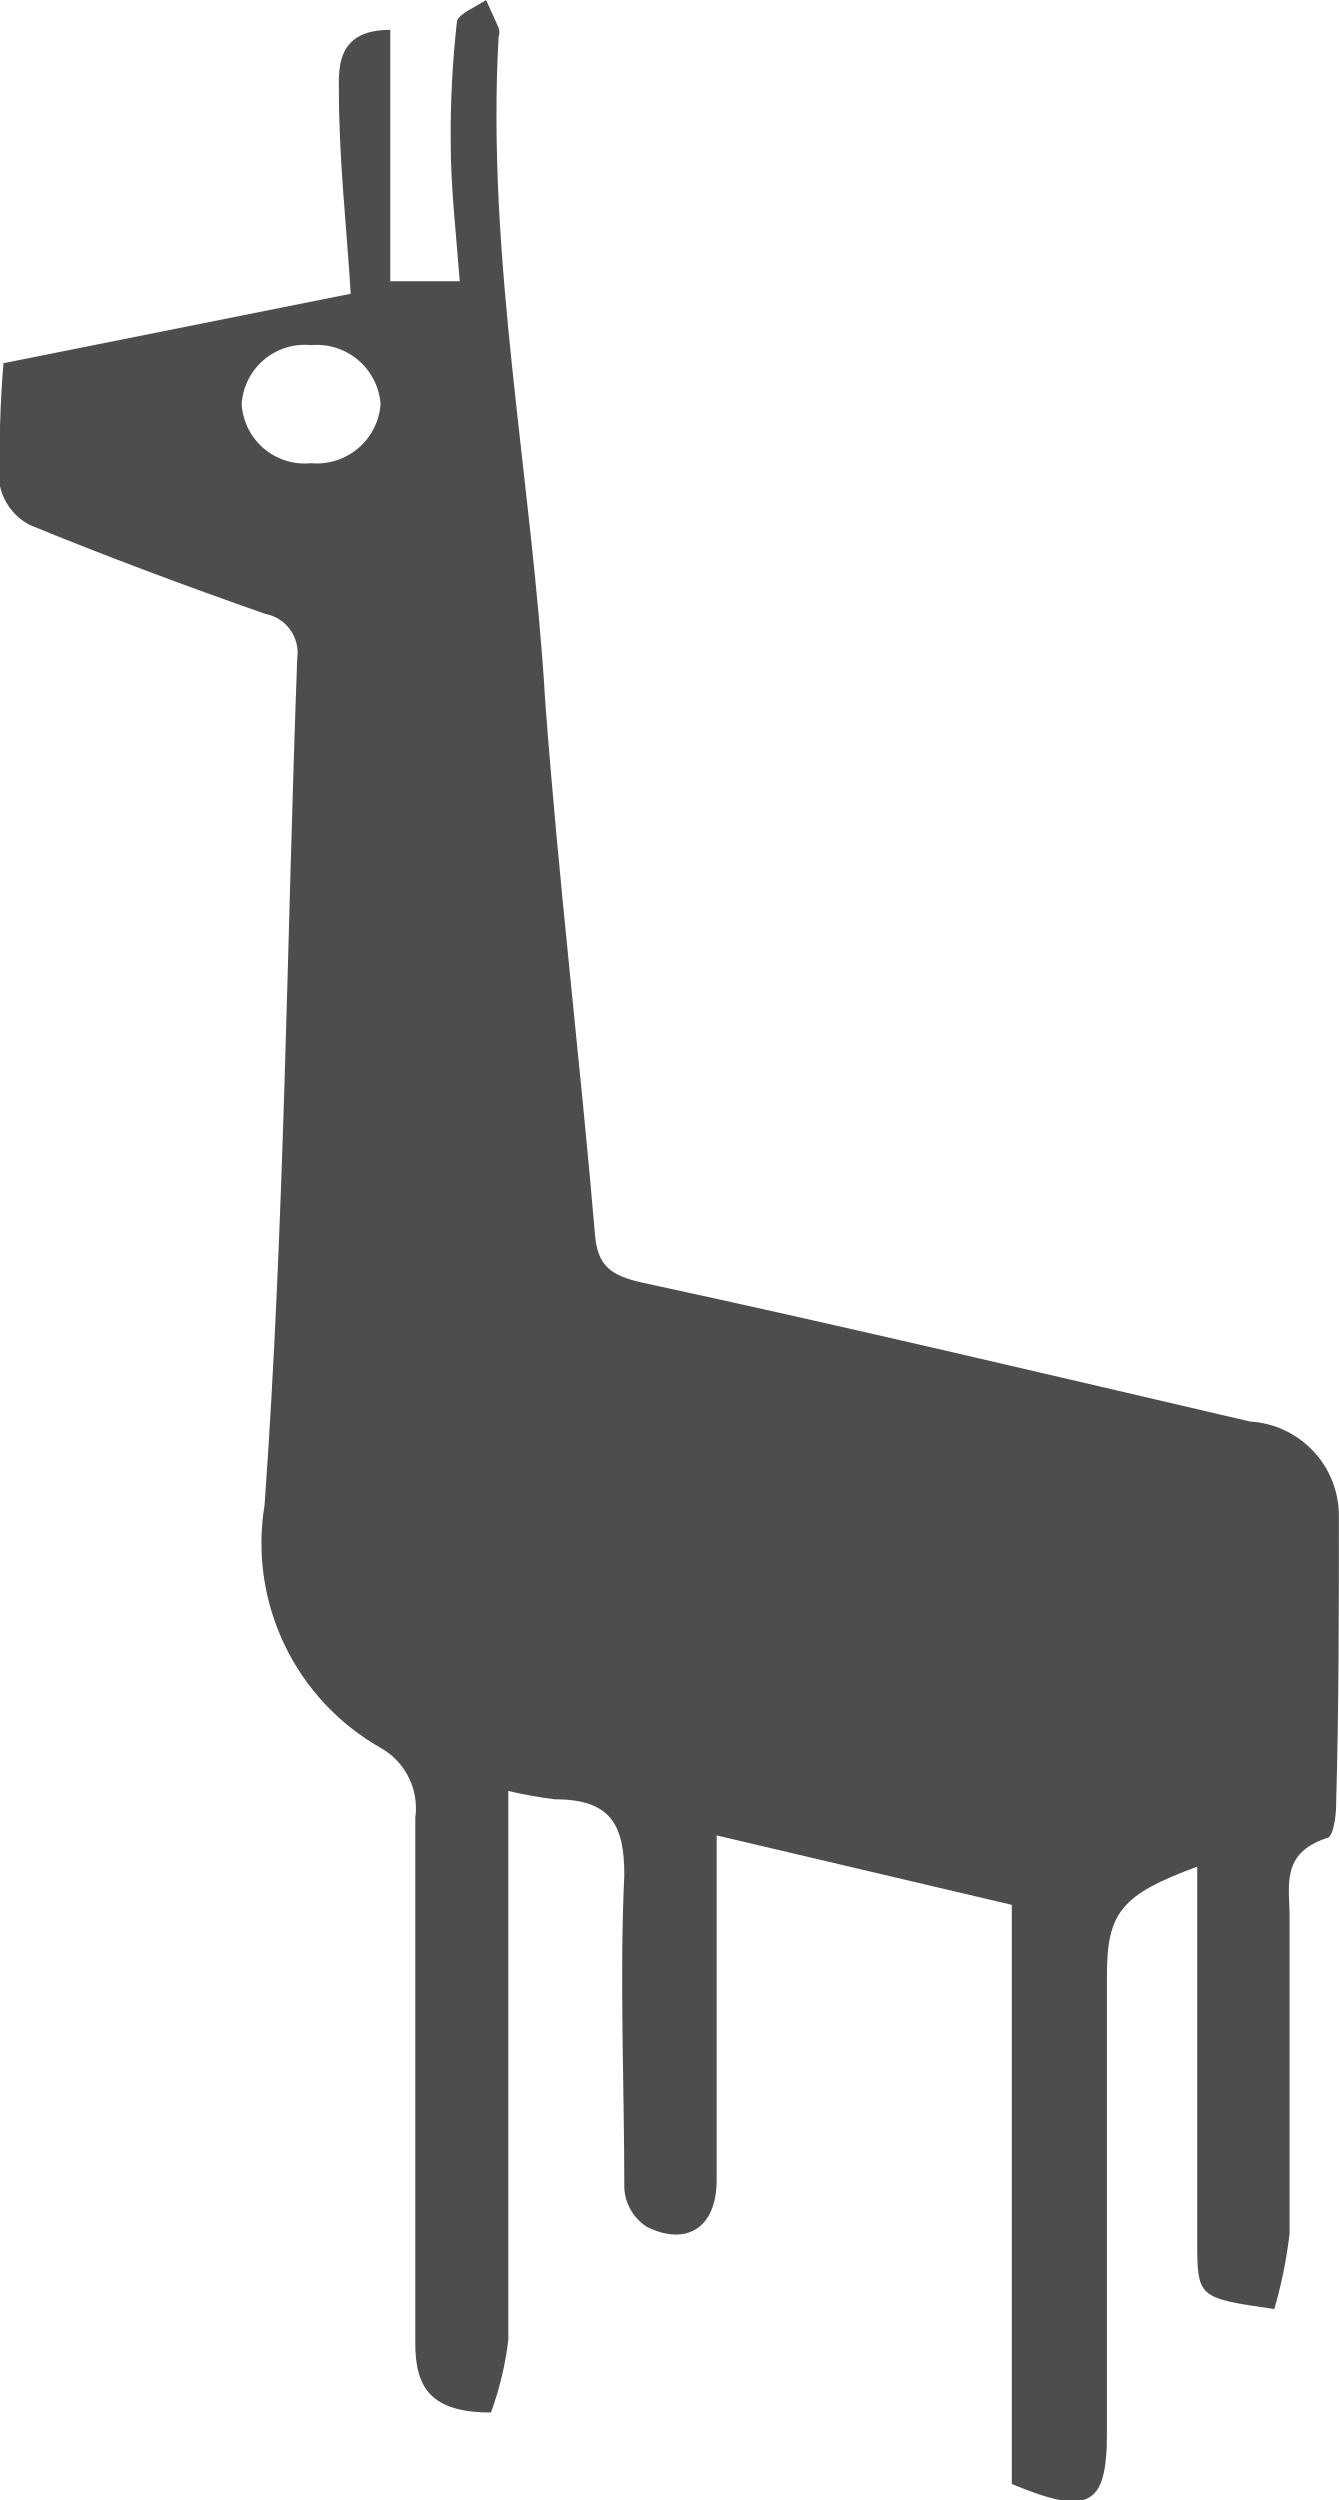
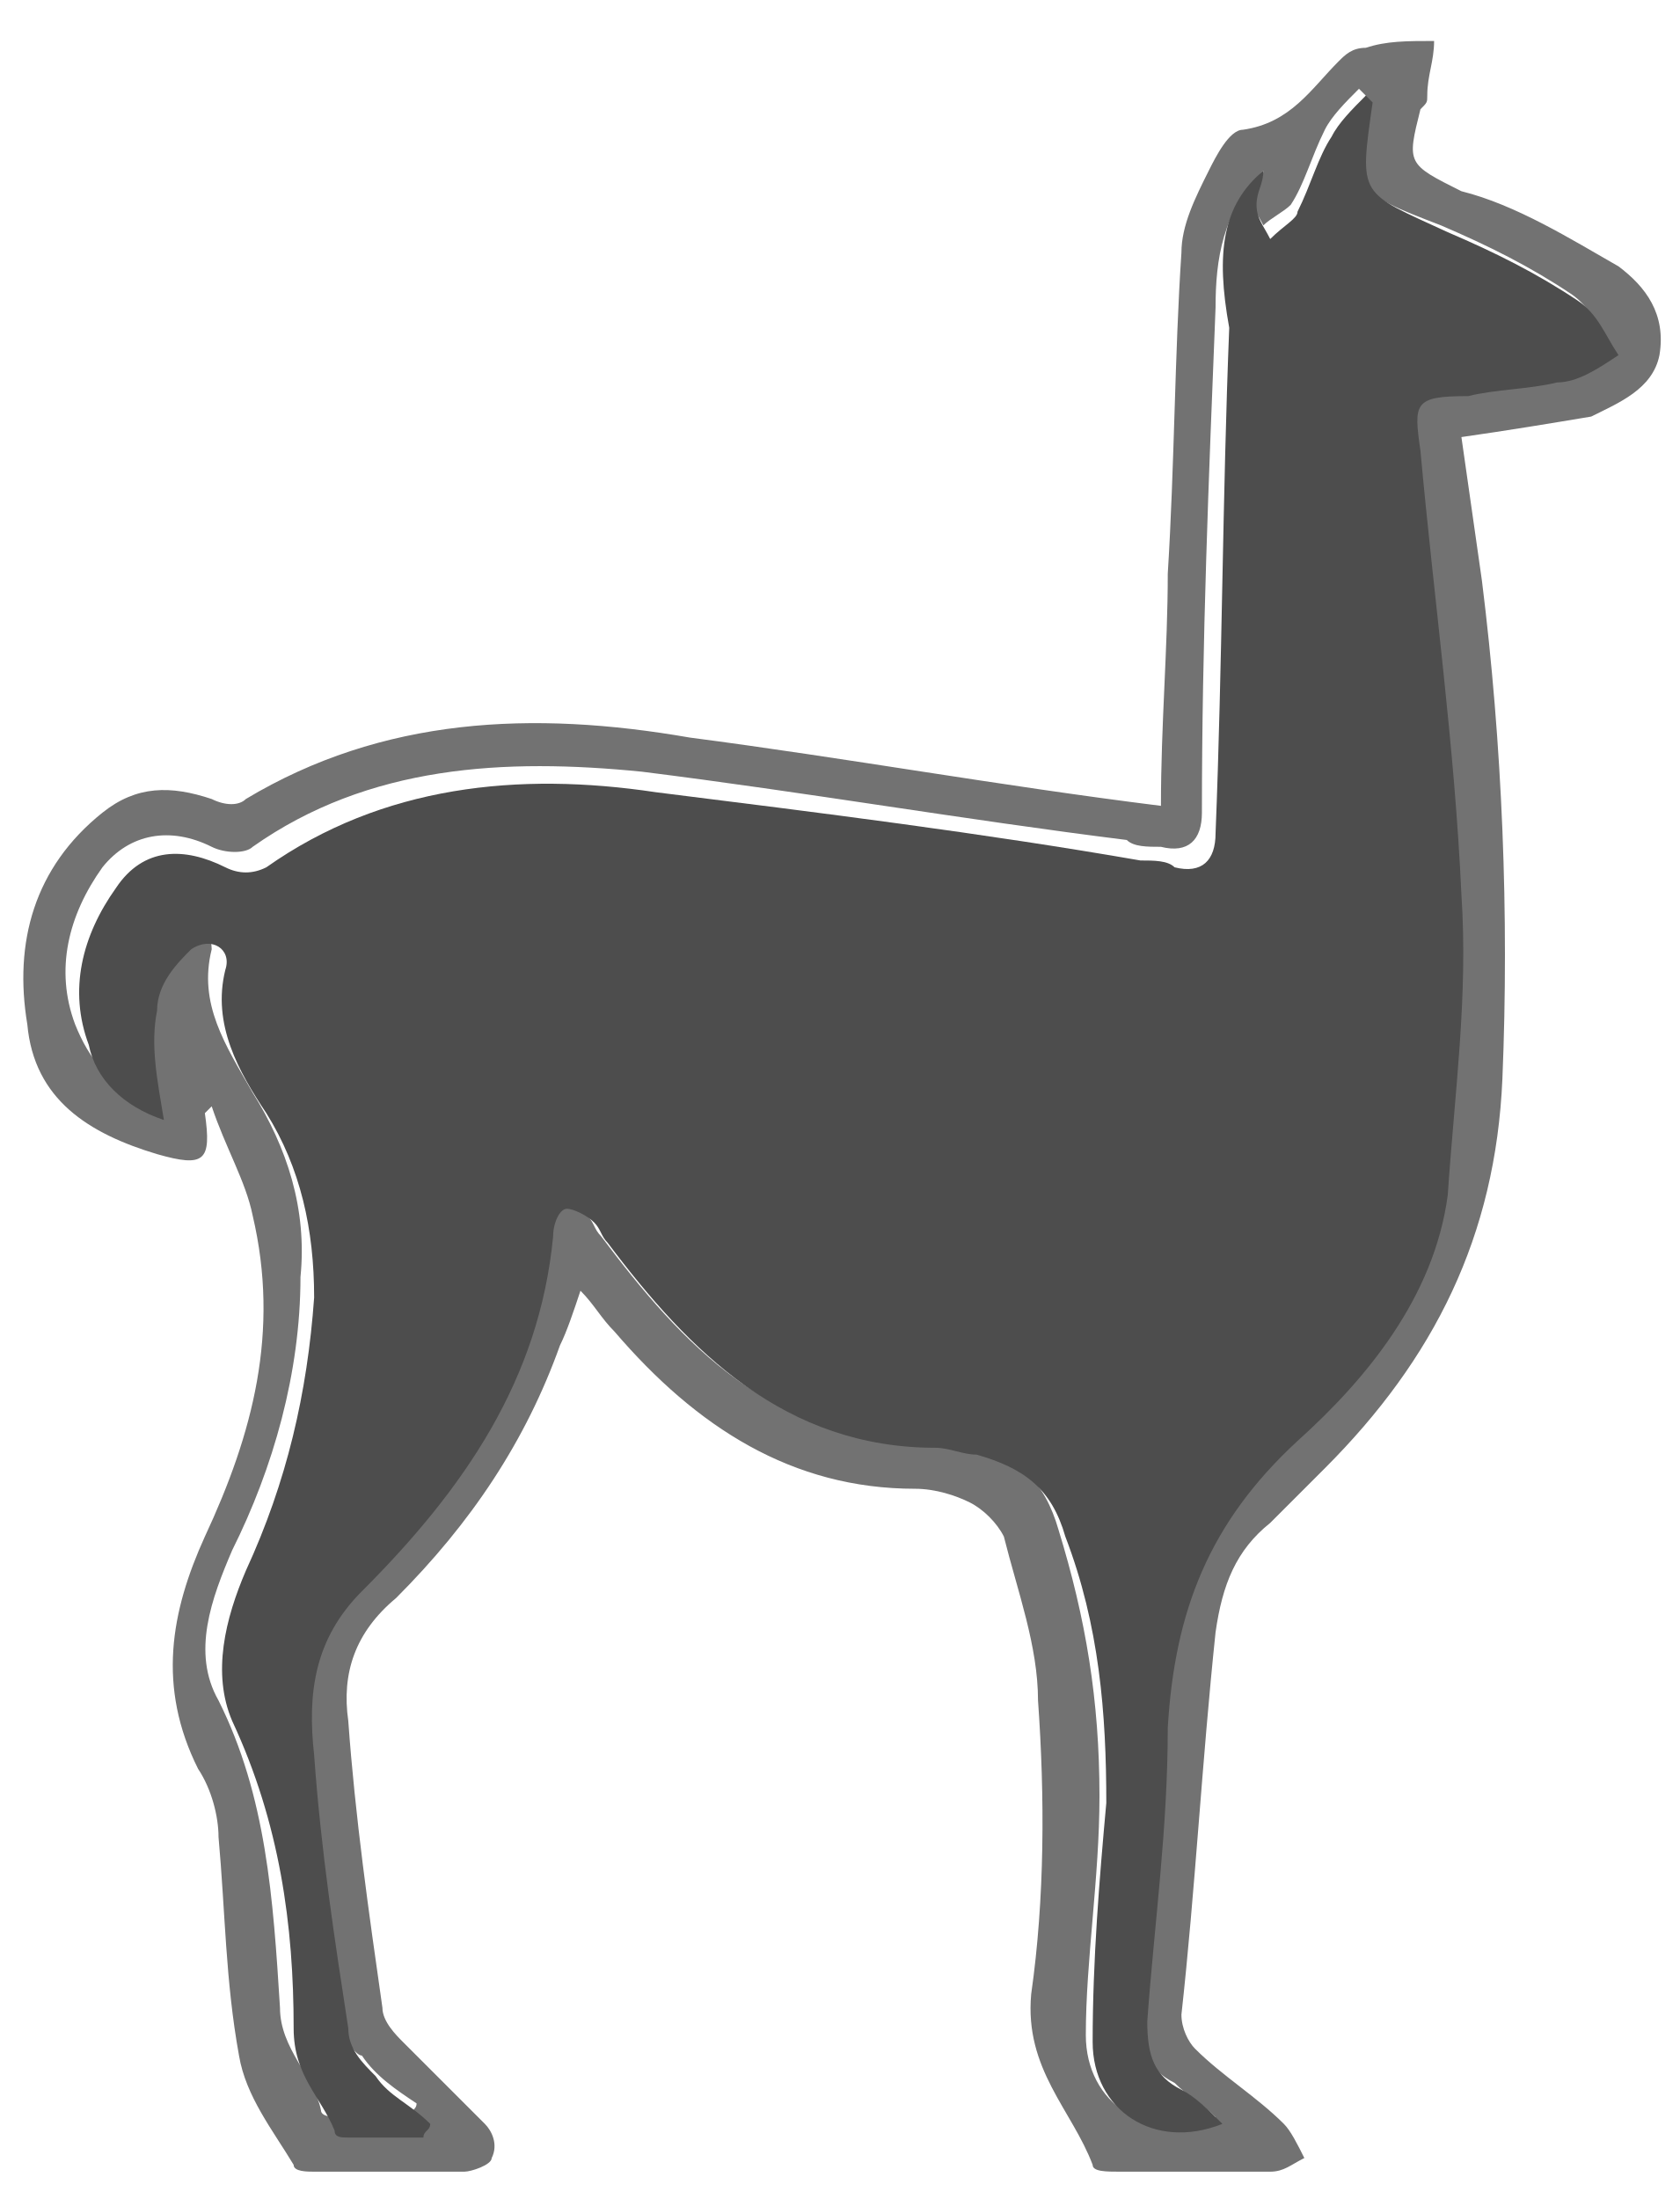
- <svg xmlns="http://www.w3.org/2000/svg" viewBox="0 0 19.28 36">
-   <defs>
-     <style>.cls-1{fill:#4d4d4d;}</style>
-   </defs>
-   <g id="Layer_2" data-name="Layer 2">
-     <g id="Barra_iconos" data-name="Barra iconos">
-       <path class="cls-1" d="M19.28,21.85A1.36,1.36,0,0,0,18,20.47c-2.92-.68-5.83-1.37-8.75-2-.45-.1-.64-.24-.68-.67-.22-2.58-.53-5.14-.72-7.72C7.66,6.88,7,3.72,7.18.53a.19.19,0,0,0,0-.13L7,0c-.15.1-.4.2-.42.31a14.49,14.49,0,0,0-.09,1.74c0,.66.08,1.32.13,2l-1,0V.43c-.73,0-.75.48-.74.87,0,1,.11,1.94.17,2.93l-5,1A16.35,16.35,0,0,0,0,7a.83.83,0,0,0,.43.56c1.12.46,2.25.88,3.39,1.28a.57.57,0,0,1,.46.64c-.15,4.06-.18,8.13-.47,12.19A3.39,3.39,0,0,0,5.5,25.18a1,1,0,0,1,.48,1c0,2.52,0,5,0,7.56,0,.64.22,1,1.09,1a4.6,4.6,0,0,0,.25-1.05c0-1.93,0-3.87,0-5.8V25.79a6.06,6.06,0,0,0,.67.12c.81,0,1,.37,1,1.09-.07,1.5,0,3,0,4.51a.71.71,0,0,0,.33.56c.58.28,1,0,1-.68,0-.85,0-1.71,0-2.56v-2.4l4.25,1c0,2.81,0,5.57,0,8.34,1.11.46,1.37.32,1.37-.73V28.44c0-.9.21-1.16,1.3-1.56v5.37c0,.84,0,.84,1.11,1a6.58,6.58,0,0,0,.22-1.09c0-1.52,0-3,0-4.57,0-.43-.13-.9.53-1.12.1,0,.14-.32.14-.48C19.28,24.57,19.28,23.21,19.28,21.85ZM4.48,6.67a.91.91,0,0,1-1-.85.91.91,0,0,1,1-.85.92.92,0,0,1,1,.85A.92.92,0,0,1,4.48,6.67Z" />
-     </g>
-   </g>
+ <svg xmlns="http://www.w3.org/2000/svg" version="1.1" id="Layer_1" x="0px" y="0px" viewBox="0 0 24.6 32.2" style="enable-background:new 0 0 24.6 32.2;" xml:space="preserve">
+   <style type="text/css">
+ 	.st0{fill:#727272;}
+ 	.st1{fill:#4D4D4D;}
+ </style>
+   <path class="st0" d="M3,16.3c0.1,0.7,0,0.8-0.7,0.6c-1-0.3-1.8-0.8-1.9-1.9c-0.2-1.2,0.1-2.3,1.1-3.1c0.5-0.4,1-0.4,1.6-0.2  c0.2,0.1,0.4,0.1,0.5,0c2-1.2,4.2-1.3,6.5-0.9c2.3,0.3,4.5,0.7,6.9,1c0-1.2,0.1-2.3,0.1-3.4c0.1-1.6,0.1-3.2,0.2-4.7  c0-0.4,0.2-0.8,0.4-1.2c0.1-0.2,0.3-0.6,0.5-0.6c0.7-0.1,1-0.6,1.4-1c0.1-0.1,0.2-0.2,0.4-0.2c0.3-0.1,0.6-0.1,1-0.1  c0,0.3-0.1,0.5-0.1,0.8c0,0.1,0,0.1-0.1,0.2c-0.2,0.8-0.2,0.8,0.6,1.2C22.2,3,23,3.5,23.7,3.9c0.4,0.3,0.7,0.7,0.6,1.3  c-0.1,0.5-0.6,0.7-1,0.9c-0.6,0.1-1.2,0.2-1.9,0.3c0.1,0.7,0.2,1.4,0.3,2.1c0.3,2.4,0.4,4.9,0.3,7.3c-0.1,2.3-1,4.1-2.6,5.7  c-0.3,0.3-0.6,0.6-0.8,0.8c-0.5,0.4-0.7,0.9-0.8,1.6c-0.2,1.9-0.3,3.8-0.5,5.6c0,0.2,0.1,0.4,0.2,0.5c0.4,0.4,0.9,0.7,1.3,1.1  c0.1,0.1,0.2,0.3,0.3,0.5c-0.2,0.1-0.3,0.2-0.5,0.2c-0.7,0-1.5,0-2.2,0c-0.2,0-0.4,0-0.4-0.1c-0.3-0.8-1-1.4-0.9-2.5  c0.2-1.4,0.2-2.9,0.1-4.3c0-0.8-0.3-1.6-0.5-2.4c-0.1-0.2-0.3-0.4-0.5-0.5c-0.2-0.1-0.5-0.2-0.8-0.2c-1.8,0-3.2-0.9-4.4-2.3  c-0.2-0.2-0.3-0.4-0.5-0.6c-0.1,0.3-0.2,0.6-0.3,0.8c-0.5,1.4-1.3,2.6-2.4,3.7c-0.6,0.5-0.8,1.1-0.7,1.8c0.1,1.4,0.3,2.8,0.5,4.2  c0,0.2,0.2,0.4,0.3,0.5c0.4,0.4,0.8,0.8,1.2,1.2c0.1,0.1,0.2,0.3,0.1,0.5c0,0.1-0.3,0.2-0.4,0.2c-0.7,0-1.5,0-2.2,0  c-0.1,0-0.3,0-0.3-0.1c-0.3-0.5-0.7-1-0.8-1.6C3.3,29,3.3,28,3.2,26.9c0-0.3-0.1-0.7-0.3-1c-0.6-1.2-0.4-2.3,0.1-3.4  c0.7-1.5,1.1-3,0.7-4.7c-0.1-0.5-0.4-1-0.6-1.6C3,16.3,3,16.3,3,16.3z M18.5,2.5c-0.6,0.6-0.7,1.3-0.7,2c-0.1,2.5-0.2,4.9-0.2,7.4  c0,0.4-0.2,0.6-0.6,0.5c-0.2,0-0.4,0-0.5-0.1c-2.4-0.3-4.7-0.7-7.1-1c-2-0.2-4-0.1-5.7,1.1c-0.1,0.1-0.4,0.1-0.6,0  c-0.6-0.3-1.2-0.2-1.6,0.3c-0.5,0.7-0.7,1.5-0.4,2.3c0.2,0.5,0.5,0.9,1.1,1.1c0-0.6-0.1-1.1-0.1-1.6c0-0.3,0.3-0.6,0.5-0.9  c0.2-0.2,0.5,0,0.5,0.3c-0.2,0.8,0.2,1.4,0.6,2.1c0.5,0.8,0.8,1.7,0.7,2.7c0,1.4-0.4,2.8-1,4c-0.3,0.7-0.6,1.5-0.2,2.2  c0.7,1.4,0.8,2.9,0.9,4.5c0,0.6,0.5,1,0.6,1.5c0,0.1,0.2,0.1,0.2,0.1c0.4,0,0.7,0,1.1,0c0-0.1,0.1-0.1,0.1-0.2  c-0.3-0.2-0.6-0.4-0.8-0.7C5.2,30.1,5,29.8,5,29.6c-0.2-1.3-0.4-2.7-0.5-4c-0.1-0.8,0-1.7,0.7-2.4c1.5-1.4,2.6-3,2.8-5.2  c0-0.1,0.1-0.3,0.2-0.4c0.1,0,0.3,0.1,0.4,0.2c0.1,0.1,0.1,0.2,0.2,0.3c1.2,1.6,2.5,3,4.8,3c0.2,0,0.4,0.1,0.6,0.1  c0.7,0.1,1.1,0.5,1.3,1.2c0.4,1.3,0.6,2.5,0.6,3.9c0,1.2-0.2,2.4-0.2,3.5c0,1,0.9,1.6,1.9,1.2c-0.2-0.2-0.4-0.3-0.6-0.5  c-0.4-0.2-0.5-0.5-0.5-1c0.1-1.4,0.3-2.9,0.3-4.3c0-1.7,0.6-3.1,1.9-4.2c1.1-1,2.1-2.1,2.2-3.6c0.2-1.5,0.3-2.9,0.2-4.4  c-0.1-2.2-0.4-4.3-0.6-6.5c-0.1-0.8-0.1-0.8,0.7-0.8c0.5,0,0.9-0.1,1.3-0.2c0.3-0.1,0.6-0.3,0.9-0.4c-0.2-0.3-0.3-0.6-0.6-0.8  c-0.6-0.4-1.2-0.7-1.9-1c-1.3-0.5-1.3-0.5-1.1-1.9c0,0,0,0-0.1-0.1c-0.2,0.2-0.4,0.4-0.5,0.6c-0.2,0.4-0.3,0.8-0.5,1.1  c-0.1,0.1-0.3,0.2-0.4,0.3c-0.1-0.2-0.2-0.3-0.2-0.5C18.4,2.8,18.5,2.6,18.5,2.5z" />
+   <path class="st1" d="M18.5,2.5c0,0.2-0.1,0.3-0.1,0.5c0,0.2,0.1,0.3,0.2,0.5C18.8,3.3,19,3.2,19,3.1c0.2-0.4,0.3-0.8,0.5-1.1  c0.1-0.2,0.3-0.4,0.5-0.6c0.1,0.1,0.1,0.1,0.1,0.1c-0.2,1.4-0.2,1.3,1.1,1.9c0.7,0.3,1.3,0.6,1.9,1c0.3,0.2,0.4,0.5,0.6,0.8  c-0.3,0.2-0.6,0.4-0.9,0.4c-0.4,0.1-0.9,0.1-1.3,0.2c-0.8,0-0.8,0.1-0.7,0.8c0.2,2.2,0.5,4.3,0.6,6.5c0.1,1.5-0.1,2.9-0.2,4.4  c-0.2,1.5-1.2,2.7-2.2,3.6c-1.3,1.2-1.8,2.5-1.9,4.2c0,1.5-0.2,2.9-0.3,4.3c0,0.5,0.1,0.8,0.5,1c0.2,0.1,0.4,0.3,0.6,0.5  c-1,0.4-1.9-0.2-1.9-1.2c0-1.2,0.1-2.4,0.2-3.5c0-1.3-0.1-2.6-0.6-3.9c-0.2-0.7-0.6-1-1.3-1.2c-0.2,0-0.4-0.1-0.6-0.1  c-2.2,0-3.6-1.4-4.8-3c-0.1-0.1-0.1-0.2-0.2-0.3c-0.1-0.1-0.3-0.2-0.4-0.2c-0.1,0-0.2,0.2-0.2,0.4c-0.2,2.1-1.3,3.7-2.8,5.2  c-0.7,0.7-0.8,1.5-0.7,2.4c0.1,1.4,0.3,2.7,0.5,4c0,0.3,0.2,0.5,0.4,0.7c0.2,0.3,0.5,0.4,0.8,0.7c0,0.1-0.1,0.1-0.1,0.2  c-0.4,0-0.7,0-1.1,0c-0.1,0-0.2,0-0.2-0.1c-0.2-0.5-0.6-0.8-0.6-1.5c0-1.5-0.2-3-0.9-4.5c-0.3-0.7-0.1-1.5,0.2-2.2  c0.6-1.3,0.9-2.6,1-4c0-1-0.2-1.9-0.7-2.7c-0.4-0.6-0.8-1.3-0.6-2.1c0.1-0.3-0.2-0.5-0.5-0.3c-0.2,0.2-0.5,0.5-0.5,0.9  c-0.1,0.5,0,1,0.1,1.6c-0.6-0.2-1-0.6-1.1-1.1c-0.3-0.8-0.1-1.6,0.4-2.3c0.4-0.6,1-0.6,1.6-0.3c0.2,0.1,0.4,0.1,0.6,0  c1.7-1.2,3.7-1.4,5.7-1.1c2.4,0.3,4.8,0.6,7.1,1c0.2,0,0.4,0,0.5,0.1c0.4,0.1,0.6-0.1,0.6-0.5c0.1-2.5,0.1-4.9,0.2-7.4  C17.8,3.7,17.9,3,18.5,2.5z" />
</svg>
